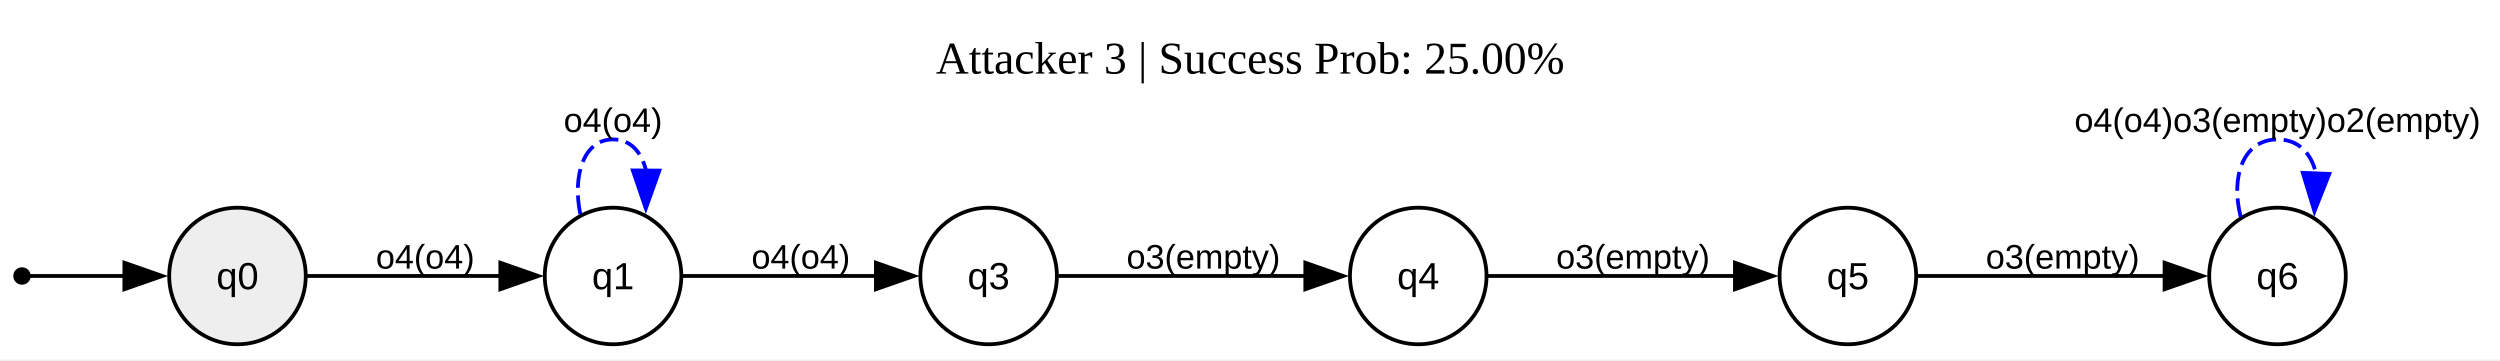
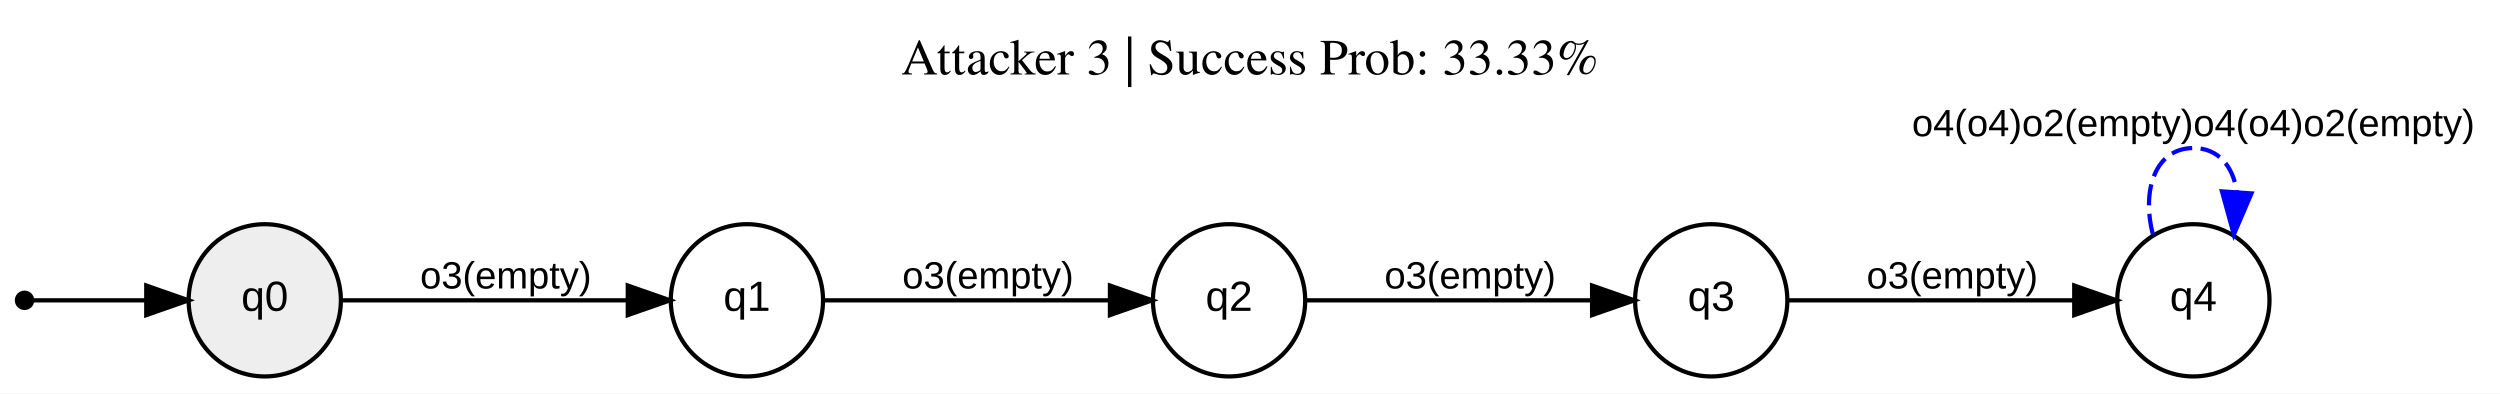
- <svg xmlns="http://www.w3.org/2000/svg" width="659pt" height="95pt" viewBox="0.00 0.00 659.00 95.00">
-   <g id="graph0" class="graph" transform="scale(1 1) rotate(0) translate(4 90.75)">
-     <polygon fill="white" stroke="none" points="-4,4 -4,-90.75 655.1,-90.75 655.1,4 -4,4" />
-     <text xml:space="preserve" text-anchor="middle" x="325.55" y="-71.35" font-family="Times New Roman,serif" font-size="12.00">Attacker 3 | Success Prob: 25.00%</text>
+ <svg xmlns="http://www.w3.org/2000/svg" width="591pt" height="93pt" viewBox="0.00 0.00 591.10 93.00">
+   <g id="graph0" class="graph" transform="scale(1 1) rotate(0) translate(4 89)">
+     <polygon fill="white" stroke="transparent" points="-4,4 -4,-89 587.1,-89 587.1,4 -4,4" />
+     <text text-anchor="middle" x="291.55" y="-71.4" font-family="Times,serif" font-size="12.00">Attacker 3 | Success Prob: 33.33%</text>
    <g id="node1" class="node">
      <ellipse fill="black" stroke="black" cx="1.8" cy="-18" rx="1.8" ry="1.8" />
    </g>
    <g id="node2" class="node">
      <ellipse fill="#eeeeee" stroke="black" cx="58.6" cy="-18" rx="18" ry="18" />
-       <text xml:space="preserve" text-anchor="middle" x="58.6" y="-14.5" font-family="Arial" font-size="10.00">q0</text>
+       <text text-anchor="middle" x="58.6" y="-15.5" font-family="Arial" font-size="10.00">q0</text>
    </g>
    <g id="edge1" class="edge">
-       <path fill="none" stroke="black" d="M3.75,-18C6.96,-18 17.8,-18 28.92,-18" />
-       <polygon fill="black" stroke="black" points="28.79,-21.5 38.79,-18 28.78,-14.5 28.79,-21.5" />
+       <path fill="none" stroke="black" d="M3.75,-18C7.11,-18 18.87,-18 30.55,-18" />
+       <polygon fill="black" stroke="black" points="30.58,-21.5 40.58,-18 30.58,-14.5 30.58,-21.5" />
    </g>
    <g id="node3" class="node">
-       <ellipse fill="none" stroke="black" cx="157.6" cy="-18" rx="18" ry="18" />
-       <text xml:space="preserve" text-anchor="middle" x="157.6" y="-14.5" font-family="Arial" font-size="10.00">q1</text>
+       <ellipse fill="none" stroke="black" cx="172.6" cy="-18" rx="18" ry="18" />
+       <text text-anchor="middle" x="172.6" y="-15.5" font-family="Arial" font-size="10.00">q1</text>
    </g>
    <g id="edge2" class="edge">
-       <path fill="none" stroke="black" d="M76.94,-18C91.15,-18 111.54,-18 128.14,-18" />
-       <polygon fill="black" stroke="black" points="127.89,-21.5 137.89,-18 127.89,-14.5 127.89,-21.5" />
-       <text xml:space="preserve" text-anchor="middle" x="108.1" y="-19.95" font-family="Arial" font-size="9.00">o4(o4)</text>
+       <path fill="none" stroke="black" d="M76.61,-18C94.54,-18 123.04,-18 144.16,-18" />
+       <polygon fill="black" stroke="black" points="144.43,-21.5 154.43,-18 144.43,-14.5 144.43,-21.5" />
+       <text text-anchor="middle" x="115.6" y="-20.8" font-family="Arial" font-size="9.00">o3(empty)</text>
+     </g>
+     <g id="node4" class="node">
+       <ellipse fill="none" stroke="black" cx="286.6" cy="-18" rx="18" ry="18" />
+       <text text-anchor="middle" x="286.6" y="-15.5" font-family="Arial" font-size="10.00">q2</text>
    </g>
    <g id="edge3" class="edge">
-       <path fill="none" stroke="blue" stroke-dasharray="5,2" d="M148.97,-34.29C146.89,-44.39 149.77,-54 157.6,-54 162.25,-54 165.15,-50.61 166.31,-45.74" />
-       <polygon fill="blue" stroke="blue" points="169.81,-45.78 166.24,-35.8 162.81,-45.83 169.81,-45.78" />
-       <text xml:space="preserve" text-anchor="middle" x="157.6" y="-55.95" font-family="Arial" font-size="9.00">o4(o4)</text>
+       <path fill="none" stroke="black" d="M190.61,-18C208.54,-18 237.04,-18 258.16,-18" />
+       <polygon fill="black" stroke="black" points="258.43,-21.5 268.43,-18 258.43,-14.5 258.43,-21.5" />
+       <text text-anchor="middle" x="229.6" y="-20.8" font-family="Arial" font-size="9.00">o3(empty)</text>
    </g>
-     <g id="node4" class="node">
-       <ellipse fill="none" stroke="black" cx="256.6" cy="-18" rx="18" ry="18" />
-       <text xml:space="preserve" text-anchor="middle" x="256.6" y="-14.5" font-family="Arial" font-size="10.00">q3</text>
+     <g id="node5" class="node">
+       <ellipse fill="none" stroke="black" cx="400.6" cy="-18" rx="18" ry="18" />
+       <text text-anchor="middle" x="400.6" y="-15.5" font-family="Arial" font-size="10.00">q3</text>
    </g>
    <g id="edge4" class="edge">
-       <path fill="none" stroke="black" d="M175.94,-18C190.15,-18 210.54,-18 227.14,-18" />
-       <polygon fill="black" stroke="black" points="226.89,-21.5 236.89,-18 226.89,-14.5 226.89,-21.5" />
-       <text xml:space="preserve" text-anchor="middle" x="207.1" y="-19.95" font-family="Arial" font-size="9.00">o4(o4)</text>
+       <path fill="none" stroke="black" d="M304.61,-18C322.54,-18 351.04,-18 372.16,-18" />
+       <polygon fill="black" stroke="black" points="372.43,-21.5 382.43,-18 372.43,-14.5 372.43,-21.5" />
+       <text text-anchor="middle" x="343.6" y="-20.8" font-family="Arial" font-size="9.00">o3(empty)</text>
    </g>
-     <g id="node5" class="node">
-       <ellipse fill="none" stroke="black" cx="369.85" cy="-18" rx="18" ry="18" />
-       <text xml:space="preserve" text-anchor="middle" x="369.85" y="-14.5" font-family="Arial" font-size="10.00">q4</text>
+     <g id="node6" class="node">
+       <ellipse fill="none" stroke="black" cx="514.6" cy="-18" rx="18" ry="18" />
+       <text text-anchor="middle" x="514.6" y="-15.5" font-family="Arial" font-size="10.00">q4</text>
    </g>
    <g id="edge5" class="edge">
-       <path fill="none" stroke="black" d="M274.98,-18C292.45,-18 319.68,-18 340.32,-18" />
-       <polygon fill="black" stroke="black" points="340.08,-21.5 350.08,-18 340.08,-14.5 340.08,-21.5" />
-       <text xml:space="preserve" text-anchor="middle" x="313.22" y="-19.95" font-family="Arial" font-size="9.00">o3(empty)</text>
-     </g>
-     <g id="node6" class="node">
-       <ellipse fill="none" stroke="black" cx="483.1" cy="-18" rx="18" ry="18" />
-       <text xml:space="preserve" text-anchor="middle" x="483.1" y="-14.5" font-family="Arial" font-size="10.00">q5</text>
+       <path fill="none" stroke="black" d="M418.61,-18C436.54,-18 465.04,-18 486.16,-18" />
+       <polygon fill="black" stroke="black" points="486.43,-21.5 496.43,-18 486.43,-14.5 486.43,-21.5" />
+       <text text-anchor="middle" x="457.6" y="-20.8" font-family="Arial" font-size="9.00">o3(empty)</text>
    </g>
    <g id="edge6" class="edge">
-       <path fill="none" stroke="black" d="M388.23,-18C405.7,-18 432.93,-18 453.57,-18" />
-       <polygon fill="black" stroke="black" points="453.33,-21.5 463.33,-18 453.33,-14.5 453.33,-21.5" />
-       <text xml:space="preserve" text-anchor="middle" x="426.47" y="-19.95" font-family="Arial" font-size="9.00">o3(empty)</text>
-     </g>
-     <g id="node7" class="node">
-       <ellipse fill="none" stroke="black" cx="596.35" cy="-18" rx="18" ry="18" />
-       <text xml:space="preserve" text-anchor="middle" x="596.35" y="-14.5" font-family="Arial" font-size="10.00">q6</text>
-     </g>
-     <g id="edge7" class="edge">
-       <path fill="none" stroke="black" d="M501.48,-18C518.95,-18 546.18,-18 566.82,-18" />
-       <polygon fill="black" stroke="black" points="566.58,-21.5 576.58,-18 566.58,-14.5 566.58,-21.5" />
-       <text xml:space="preserve" text-anchor="middle" x="539.72" y="-19.95" font-family="Arial" font-size="9.00">o3(empty)</text>
-     </g>
-     <g id="edge8" class="edge">
-       <path fill="none" stroke="blue" stroke-dasharray="5,2" d="M586.67,-33.54C583.94,-43.91 587.17,-54 596.35,-54 601.94,-54 605.33,-50.25 606.5,-44.98" />
-       <polygon fill="blue" stroke="blue" points="610,-44.9 606.09,-35.05 603.01,-45.19 610,-44.9" />
-       <text xml:space="preserve" text-anchor="middle" x="596.35" y="-55.95" font-family="Arial" font-size="9.00">o4(o4)o3(empty)o2(empty)</text>
+       <path fill="none" stroke="blue" stroke-dasharray="5,2" d="M505.03,-33.54C502.33,-43.91 505.52,-54 514.6,-54 520.56,-54 523.98,-49.65 524.87,-43.74" />
+       <polygon fill="blue" stroke="blue" points="528.34,-43.28 524.17,-33.54 521.36,-43.76 528.34,-43.28" />
+       <text text-anchor="middle" x="514.6" y="-56.8" font-family="Arial" font-size="9.00">o4(o4)o2(empty)o4(o4)o2(empty)</text>
    </g>
  </g>
</svg>
